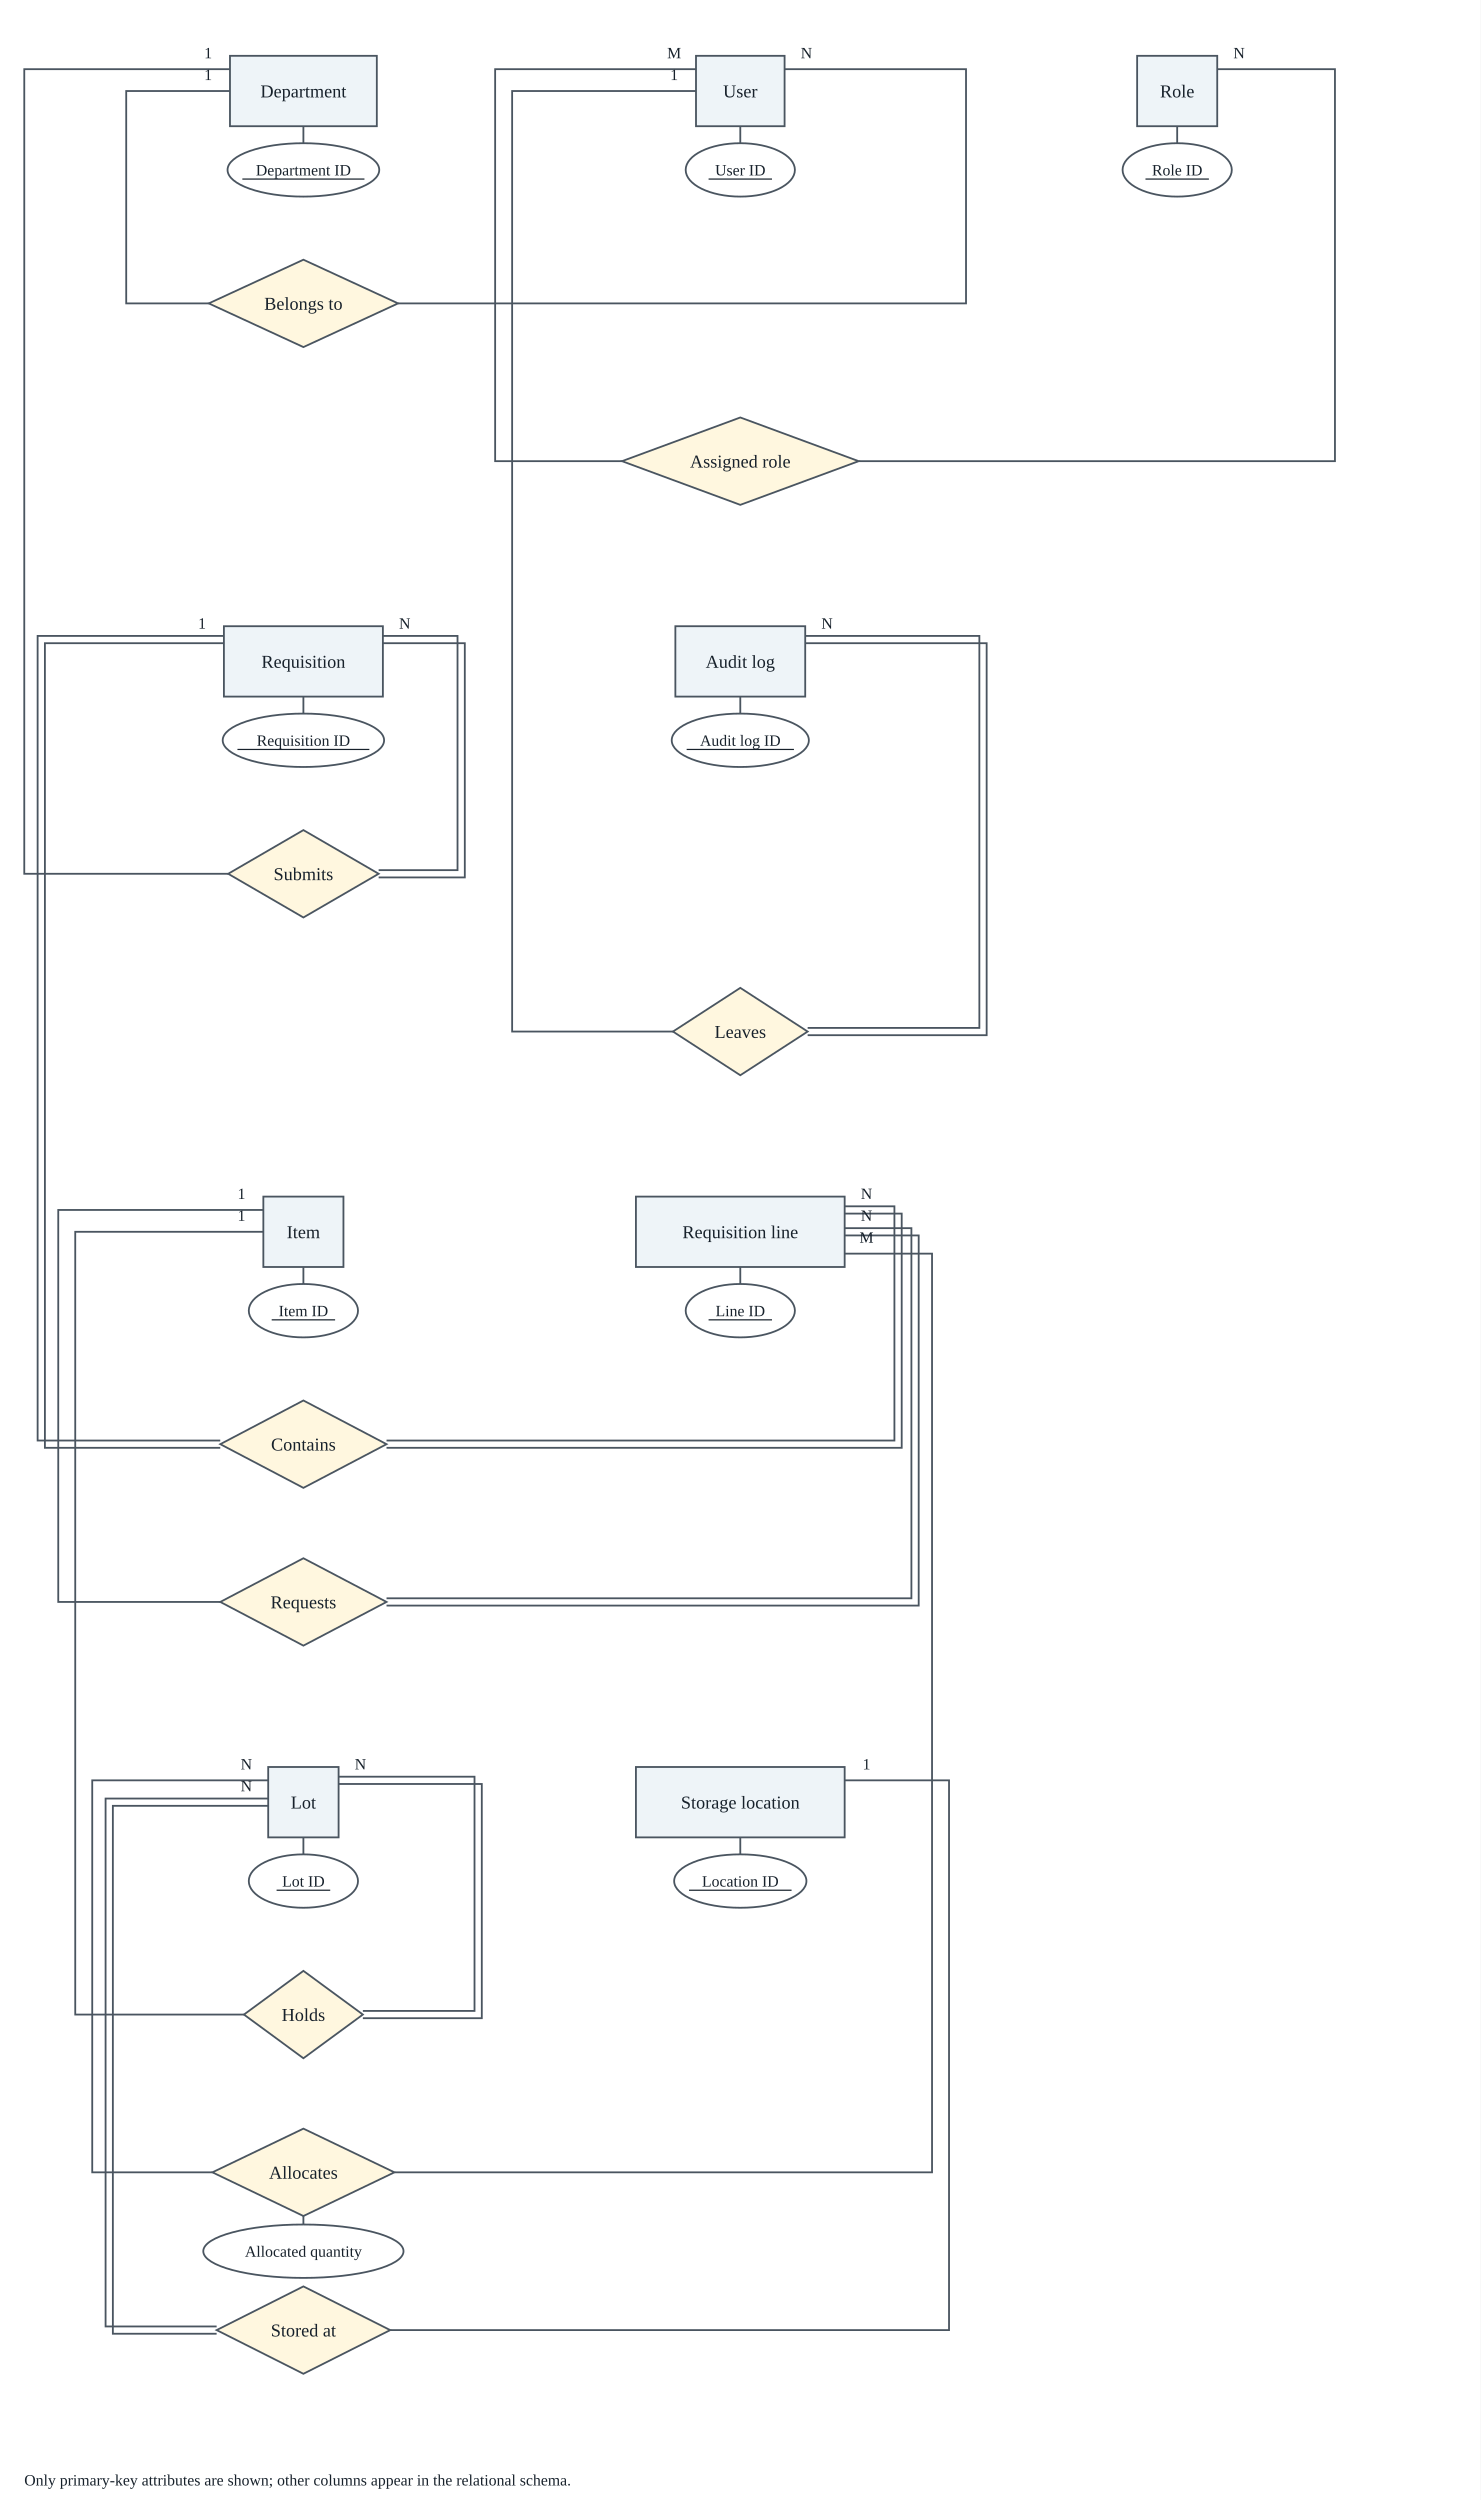
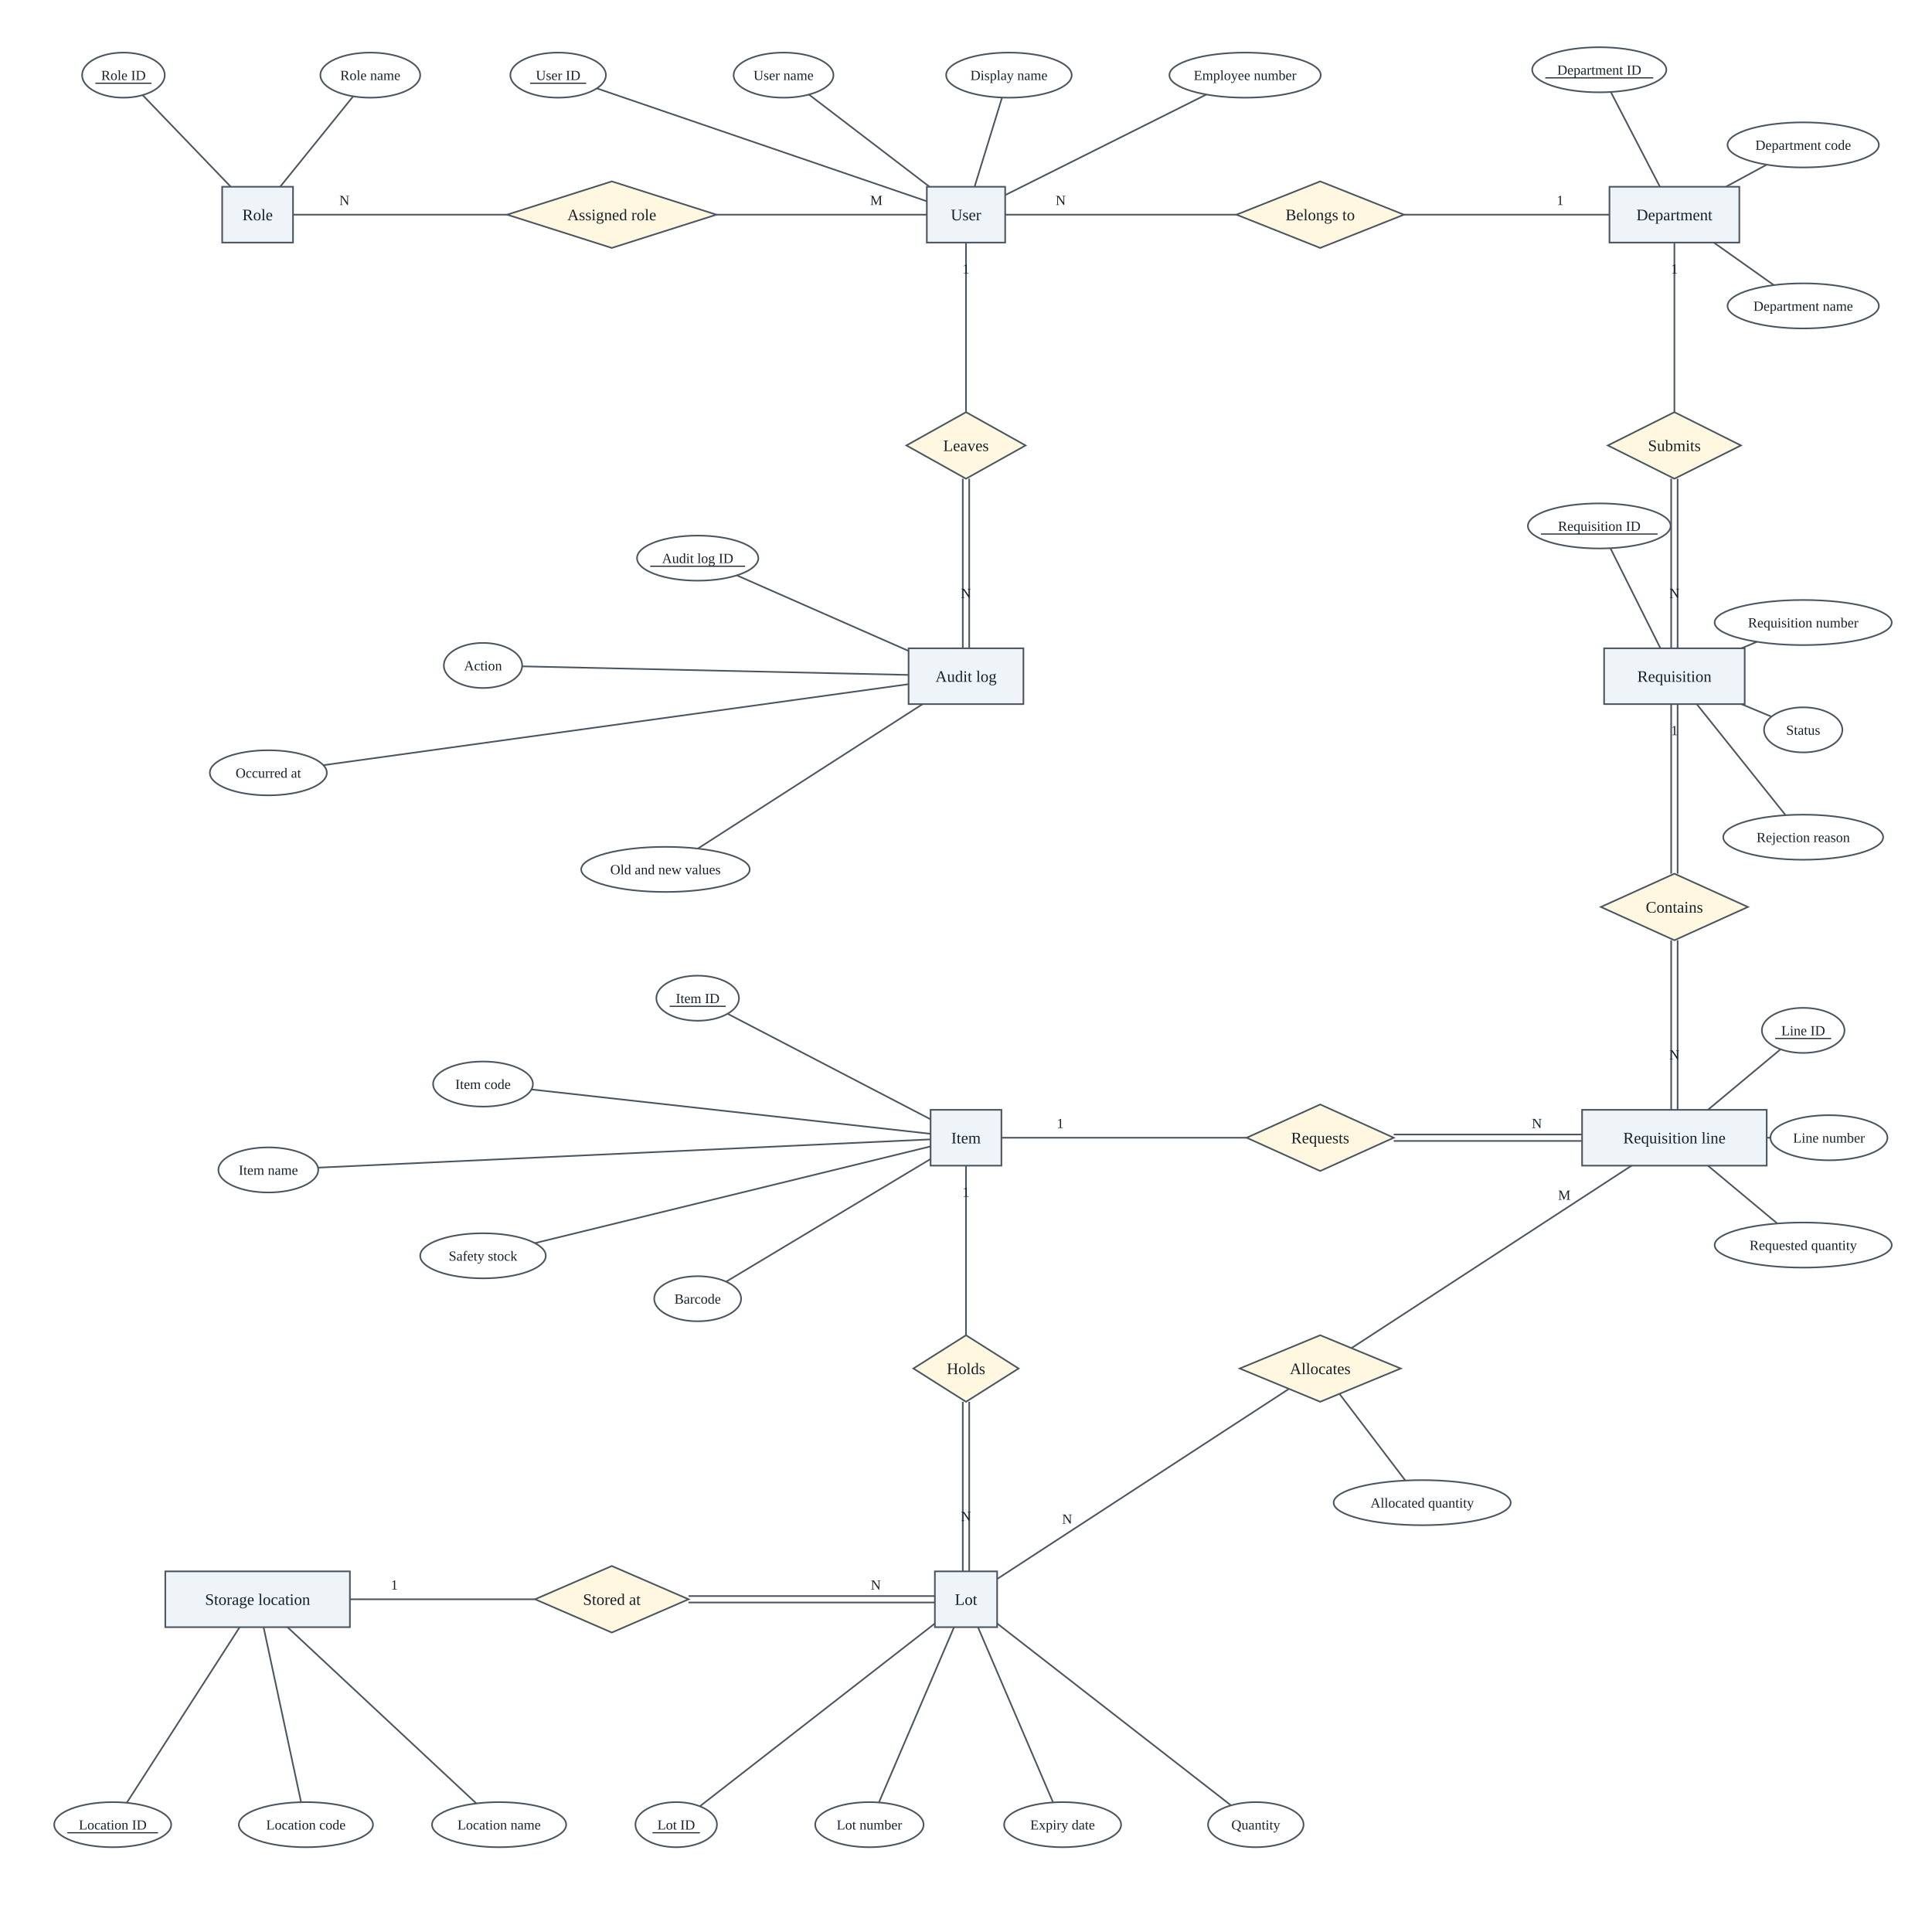
- <svg xmlns="http://www.w3.org/2000/svg" width="1220" height="2060" viewBox="0 0 1220 2060" role="img" aria-labelledby="title description">
-   <rect x="0" y="0" width="1220" height="2060" fill="#ffffff" />
-   <line data-attribute-line="entity:DEPARTMENT:attribute:DEPARTMENT:DEPARTMENT_ID" x1="250" y1="104" x2="250" y2="118" stroke="#4a5560" stroke-width="1.5" />
-   <line data-attribute-line="entity:REQUISITION:attribute:REQUISITION:REQUISITION_ID" x1="250" y1="574" x2="250" y2="588" stroke="#4a5560" stroke-width="1.5" />
-   <line data-attribute-line="entity:ITEM:attribute:ITEM:ITEM_ID" x1="250" y1="1044" x2="250" y2="1058" stroke="#4a5560" stroke-width="1.5" />
-   <line data-attribute-line="entity:REQUISITION_LINE:attribute:REQUISITION_LINE:REQUISITION_LINE_ID" x1="610" y1="1044" x2="610" y2="1058" stroke="#4a5560" stroke-width="1.5" />
-   <line data-attribute-line="entity:STOCK_LOT:attribute:STOCK_LOT:STOCK_LOT_ID" x1="250" y1="1514" x2="250" y2="1528" stroke="#4a5560" stroke-width="1.5" />
-   <line data-attribute-line="entity:STORAGE_LOCATION:attribute:STORAGE_LOCATION:LOCATION_ID" x1="610" y1="1514" x2="610" y2="1528" stroke="#4a5560" stroke-width="1.5" />
-   <line data-attribute-line="entity:USER:attribute:USER:USER_ID" x1="610" y1="104" x2="610" y2="118" stroke="#4a5560" stroke-width="1.5" />
-   <line data-attribute-line="entity:ROLE:attribute:ROLE:ROLE_ID" x1="970" y1="104" x2="970" y2="118" stroke="#4a5560" stroke-width="1.5" />
-   <line data-attribute-line="entity:AUDIT_LOG:attribute:AUDIT_LOG:AUDIT_LOG_ID" x1="610" y1="574" x2="610" y2="588" stroke="#4a5560" stroke-width="1.5" />
-   <line data-attribute-line="relationship:ALLOCATES:attribute:ALLOCATES:ALLOCATED_QUANTITY" x1="250" y1="1826" x2="250" y2="1833" stroke="#4a5560" stroke-width="1.5" />
-   <path data-connection="SUBMITS:DEPARTMENT" d="M 189.5 57 H 20 V 720 H 188" fill="none" stroke="#4a5560" stroke-width="1.5" />
-   <text x="171.5" y="48" text-anchor="middle" font-size="13" fill="#17212b">1</text>
-   <path data-connection="SUBMITS:REQUISITION" d="M 315.5 524 H 377 V 717 H 312" fill="none" stroke="#4a5560" stroke-width="1.5" />
-   <path data-connection="SUBMITS:REQUISITION" d="M 315.5 530 H 383 V 723 H 312" fill="none" stroke="#4a5560" stroke-width="1.5" />
-   <text x="333.5" y="518" text-anchor="middle" font-size="13" fill="#17212b">N</text>
-   <path data-connection="CONTAINS:REQUISITION" d="M 184.5 524 H 31 V 1187 H 181.5" fill="none" stroke="#4a5560" stroke-width="1.5" />
-   <path data-connection="CONTAINS:REQUISITION" d="M 184.5 530 H 37 V 1193 H 181.5" fill="none" stroke="#4a5560" stroke-width="1.5" />
-   <text x="166.5" y="518" text-anchor="middle" font-size="13" fill="#17212b">1</text>
-   <path data-connection="CONTAINS:REQUISITION_LINE" d="M 696 994 H 737 V 1187 H 318.5" fill="none" stroke="#4a5560" stroke-width="1.5" />
-   <path data-connection="CONTAINS:REQUISITION_LINE" d="M 696 1000 H 743 V 1193 H 318.5" fill="none" stroke="#4a5560" stroke-width="1.5" />
-   <text x="714" y="988" text-anchor="middle" font-size="13" fill="#17212b">N</text>
-   <path data-connection="REQUESTS:REQUISITION_LINE" d="M 696 1012 H 751 V 1317 H 318.5" fill="none" stroke="#4a5560" stroke-width="1.5" />
-   <path data-connection="REQUESTS:REQUISITION_LINE" d="M 696 1018 H 757 V 1323 H 318.5" fill="none" stroke="#4a5560" stroke-width="1.5" />
-   <text x="714" y="1006" text-anchor="middle" font-size="13" fill="#17212b">N</text>
-   <path data-connection="REQUESTS:ITEM" d="M 217 997 H 48 V 1320 H 181.5" fill="none" stroke="#4a5560" stroke-width="1.5" />
-   <text x="199" y="988" text-anchor="middle" font-size="13" fill="#17212b">1</text>
-   <path data-connection="HOLDS:ITEM" d="M 217 1015 H 62 V 1660 H 201" fill="none" stroke="#4a5560" stroke-width="1.5" />
-   <text x="199" y="1006" text-anchor="middle" font-size="13" fill="#17212b">1</text>
-   <path data-connection="HOLDS:STOCK_LOT" d="M 279 1464 H 391 V 1657 H 299" fill="none" stroke="#4a5560" stroke-width="1.5" />
-   <path data-connection="HOLDS:STOCK_LOT" d="M 279 1470 H 397 V 1663 H 299" fill="none" stroke="#4a5560" stroke-width="1.5" />
-   <text x="297" y="1458" text-anchor="middle" font-size="13" fill="#17212b">N</text>
-   <path data-connection="ALLOCATES:REQUISITION_LINE" d="M 696 1033 H 768 V 1790 H 325" fill="none" stroke="#4a5560" stroke-width="1.5" />
-   <text x="714" y="1024" text-anchor="middle" font-size="13" fill="#17212b">M</text>
-   <path data-connection="ALLOCATES:STOCK_LOT" d="M 221 1467 H 76 V 1790 H 175" fill="none" stroke="#4a5560" stroke-width="1.5" />
-   <text x="203" y="1458" text-anchor="middle" font-size="13" fill="#17212b">N</text>
-   <path data-connection="STORED_AT:STOCK_LOT" d="M 221 1482 H 87 V 1917 H 178.5" fill="none" stroke="#4a5560" stroke-width="1.5" />
-   <path data-connection="STORED_AT:STOCK_LOT" d="M 221 1488 H 93 V 1923 H 178.5" fill="none" stroke="#4a5560" stroke-width="1.5" />
-   <text x="203" y="1476" text-anchor="middle" font-size="13" fill="#17212b">N</text>
-   <path data-connection="STORED_AT:STORAGE_LOCATION" d="M 696 1467 H 782 V 1920 H 321.5" fill="none" stroke="#4a5560" stroke-width="1.5" />
-   <text x="714" y="1458" text-anchor="middle" font-size="13" fill="#17212b">1</text>
-   <path data-connection="BELONGS:DEPARTMENT" d="M 189.5 75 H 104 V 250 H 172" fill="none" stroke="#4a5560" stroke-width="1.5" />
-   <text x="171.5" y="66" text-anchor="middle" font-size="13" fill="#17212b">1</text>
-   <path data-connection="BELONGS:USER" d="M 646.5 57 H 796 V 250 H 328" fill="none" stroke="#4a5560" stroke-width="1.5" />
-   <text x="664.5" y="48" text-anchor="middle" font-size="13" fill="#17212b">N</text>
-   <path data-connection="ASSIGNS:USER" d="M 573.5 57 H 408 V 380 H 512.5" fill="none" stroke="#4a5560" stroke-width="1.5" />
-   <text x="555.5" y="48" text-anchor="middle" font-size="13" fill="#17212b">M</text>
-   <path data-connection="ASSIGNS:ROLE" d="M 1003 57 H 1100 V 380 H 707.5" fill="none" stroke="#4a5560" stroke-width="1.5" />
-   <text x="1021" y="48" text-anchor="middle" font-size="13" fill="#17212b">N</text>
-   <path data-connection="LEAVES:USER" d="M 573.5 75 H 422 V 850 H 554.5" fill="none" stroke="#4a5560" stroke-width="1.5" />
-   <text x="555.5" y="66" text-anchor="middle" font-size="13" fill="#17212b">1</text>
-   <path data-connection="LEAVES:AUDIT_LOG" d="M 663.5 524 H 807 V 847 H 665.5" fill="none" stroke="#4a5560" stroke-width="1.5" />
-   <path data-connection="LEAVES:AUDIT_LOG" d="M 663.5 530 H 813 V 853 H 665.5" fill="none" stroke="#4a5560" stroke-width="1.5" />
-   <text x="681.5" y="518" text-anchor="middle" font-size="13" fill="#17212b">N</text>
-   <rect data-element="entity:DEPARTMENT" x="189.5" y="46" width="121" height="58" fill="#eef4f8" stroke="#4a5560" stroke-width="1.5" />
-   <text x="250" y="80.25" text-anchor="middle" font-size="15" fill="#17212b">Department</text>
-   <ellipse data-element="attribute:DEPARTMENT:DEPARTMENT_ID" cx="250" cy="140" rx="62.5" ry="22" fill="#ffffff" stroke="#4a5560" stroke-width="1.5" />
-   <text x="250" y="144.55" text-anchor="middle" font-size="13" fill="#17212b">Department ID</text>
-   <line data-primary-key="attribute:DEPARTMENT:DEPARTMENT_ID" x1="199.69" y1="147.55" x2="300.31" y2="147.55" stroke="#17212b" stroke-width="1" />
-   <rect data-element="entity:REQUISITION" x="184.5" y="516" width="131" height="58" fill="#eef4f8" stroke="#4a5560" stroke-width="1.5" />
-   <text x="250" y="550.25" text-anchor="middle" font-size="15" fill="#17212b">Requisition</text>
-   <ellipse data-element="attribute:REQUISITION:REQUISITION_ID" cx="250" cy="610" rx="66.5" ry="22" fill="#ffffff" stroke="#4a5560" stroke-width="1.5" />
-   <text x="250" y="614.55" text-anchor="middle" font-size="13" fill="#17212b">Requisition ID</text>
-   <line data-primary-key="attribute:REQUISITION:REQUISITION_ID" x1="195.66" y1="617.55" x2="304.34" y2="617.55" stroke="#17212b" stroke-width="1" />
-   <rect data-element="entity:ITEM" x="217" y="986" width="66" height="58" fill="#eef4f8" stroke="#4a5560" stroke-width="1.5" />
-   <text x="250" y="1020.25" text-anchor="middle" font-size="15" fill="#17212b">Item</text>
-   <ellipse data-element="attribute:ITEM:ITEM_ID" cx="250" cy="1080" rx="45" ry="22" fill="#ffffff" stroke="#4a5560" stroke-width="1.5" />
-   <text x="250" y="1084.55" text-anchor="middle" font-size="13" fill="#17212b">Item ID</text>
-   <line data-primary-key="attribute:ITEM:ITEM_ID" x1="223.87" y1="1087.55" x2="276.13" y2="1087.55" stroke="#17212b" stroke-width="1" />
-   <rect data-element="entity:REQUISITION_LINE" x="524" y="986" width="172" height="58" fill="#eef4f8" stroke="#4a5560" stroke-width="1.5" />
-   <text x="610" y="1020.25" text-anchor="middle" font-size="15" fill="#17212b">Requisition line</text>
-   <ellipse data-element="attribute:REQUISITION_LINE:REQUISITION_LINE_ID" cx="610" cy="1080" rx="45" ry="22" fill="#ffffff" stroke="#4a5560" stroke-width="1.5" />
-   <text x="610" y="1084.55" text-anchor="middle" font-size="13" fill="#17212b">Line ID</text>
-   <line data-primary-key="attribute:REQUISITION_LINE:REQUISITION_LINE_ID" x1="583.87" y1="1087.55" x2="636.13" y2="1087.55" stroke="#17212b" stroke-width="1" />
-   <rect data-element="entity:STOCK_LOT" x="221" y="1456" width="58" height="58" fill="#eef4f8" stroke="#4a5560" stroke-width="1.5" />
-   <text x="250" y="1490.25" text-anchor="middle" font-size="15" fill="#17212b">Lot</text>
-   <ellipse data-element="attribute:STOCK_LOT:STOCK_LOT_ID" cx="250" cy="1550" rx="45" ry="22" fill="#ffffff" stroke="#4a5560" stroke-width="1.5" />
-   <text x="250" y="1554.55" text-anchor="middle" font-size="13" fill="#17212b">Lot ID</text>
-   <line data-primary-key="attribute:STOCK_LOT:STOCK_LOT_ID" x1="227.9" y1="1557.55" x2="272.1" y2="1557.55" stroke="#17212b" stroke-width="1" />
-   <rect data-element="entity:STORAGE_LOCATION" x="524" y="1456" width="172" height="58" fill="#eef4f8" stroke="#4a5560" stroke-width="1.5" />
-   <text x="610" y="1490.25" text-anchor="middle" font-size="15" fill="#17212b">Storage location</text>
-   <ellipse data-element="attribute:STORAGE_LOCATION:LOCATION_ID" cx="610" cy="1550" rx="54.5" ry="22" fill="#ffffff" stroke="#4a5560" stroke-width="1.5" />
-   <text x="610" y="1554.55" text-anchor="middle" font-size="13" fill="#17212b">Location ID</text>
-   <line data-primary-key="attribute:STORAGE_LOCATION:LOCATION_ID" x1="567.75" y1="1557.55" x2="652.25" y2="1557.55" stroke="#17212b" stroke-width="1" />
-   <rect data-element="entity:USER" x="573.5" y="46" width="73" height="58" fill="#eef4f8" stroke="#4a5560" stroke-width="1.5" />
-   <text x="610" y="80.25" text-anchor="middle" font-size="15" fill="#17212b">User</text>
-   <ellipse data-element="attribute:USER:USER_ID" cx="610" cy="140" rx="45" ry="22" fill="#ffffff" stroke="#4a5560" stroke-width="1.5" />
-   <text x="610" y="144.55" text-anchor="middle" font-size="13" fill="#17212b">User ID</text>
-   <line data-primary-key="attribute:USER:USER_ID" x1="583.87" y1="147.55" x2="636.13" y2="147.55" stroke="#17212b" stroke-width="1" />
-   <rect data-element="entity:ROLE" x="937" y="46" width="66" height="58" fill="#eef4f8" stroke="#4a5560" stroke-width="1.5" />
-   <text x="970" y="80.25" text-anchor="middle" font-size="15" fill="#17212b">Role</text>
-   <ellipse data-element="attribute:ROLE:ROLE_ID" cx="970" cy="140" rx="45" ry="22" fill="#ffffff" stroke="#4a5560" stroke-width="1.5" />
-   <text x="970" y="144.55" text-anchor="middle" font-size="13" fill="#17212b">Role ID</text>
-   <line data-primary-key="attribute:ROLE:ROLE_ID" x1="943.87" y1="147.55" x2="996.13" y2="147.55" stroke="#17212b" stroke-width="1" />
-   <rect data-element="entity:AUDIT_LOG" x="556.5" y="516" width="107" height="58" fill="#eef4f8" stroke="#4a5560" stroke-width="1.5" />
-   <text x="610" y="550.25" text-anchor="middle" font-size="15" fill="#17212b">Audit log</text>
-   <ellipse data-element="attribute:AUDIT_LOG:AUDIT_LOG_ID" cx="610" cy="610" rx="56.5" ry="22" fill="#ffffff" stroke="#4a5560" stroke-width="1.5" />
-   <text x="610" y="614.55" text-anchor="middle" font-size="13" fill="#17212b">Audit log ID</text>
-   <line data-primary-key="attribute:AUDIT_LOG:AUDIT_LOG_ID" x1="565.8" y1="617.55" x2="654.2" y2="617.55" stroke="#17212b" stroke-width="1" />
-   <polygon data-element="relationship:BELONGS" points="250,214 328,250 250,286 172,250" fill="#fff7df" stroke="#4a5560" stroke-width="1.5" />
-   <text x="250" y="255.25" text-anchor="middle" font-size="15" fill="#17212b">Belongs to</text>
-   <polygon data-element="relationship:ASSIGNS" points="610,344 707.5,380 610,416 512.5,380" fill="#fff7df" stroke="#4a5560" stroke-width="1.5" />
-   <text x="610" y="385.25" text-anchor="middle" font-size="15" fill="#17212b">Assigned role</text>
-   <polygon data-element="relationship:SUBMITS" points="250,684 312,720 250,756 188,720" fill="#fff7df" stroke="#4a5560" stroke-width="1.5" />
-   <text x="250" y="725.25" text-anchor="middle" font-size="15" fill="#17212b">Submits</text>
-   <polygon data-element="relationship:LEAVES" points="610,814 665.5,850 610,886 554.5,850" fill="#fff7df" stroke="#4a5560" stroke-width="1.5" />
-   <text x="610" y="855.25" text-anchor="middle" font-size="15" fill="#17212b">Leaves</text>
-   <polygon data-element="relationship:CONTAINS" points="250,1154 318.5,1190 250,1226 181.5,1190" fill="#fff7df" stroke="#4a5560" stroke-width="1.5" />
-   <text x="250" y="1195.25" text-anchor="middle" font-size="15" fill="#17212b">Contains</text>
-   <polygon data-element="relationship:REQUESTS" points="250,1284 318.5,1320 250,1356 181.5,1320" fill="#fff7df" stroke="#4a5560" stroke-width="1.5" />
-   <text x="250" y="1325.25" text-anchor="middle" font-size="15" fill="#17212b">Requests</text>
-   <polygon data-element="relationship:HOLDS" points="250,1624 299,1660 250,1696 201,1660" fill="#fff7df" stroke="#4a5560" stroke-width="1.5" />
-   <text x="250" y="1665.25" text-anchor="middle" font-size="15" fill="#17212b">Holds</text>
-   <polygon data-element="relationship:ALLOCATES" points="250,1754 325,1790 250,1826 175,1790" fill="#fff7df" stroke="#4a5560" stroke-width="1.5" />
-   <text x="250" y="1795.25" text-anchor="middle" font-size="15" fill="#17212b">Allocates</text>
-   <ellipse data-element="attribute:ALLOCATES:ALLOCATED_QUANTITY" cx="250" cy="1855" rx="82.5" ry="22" fill="#ffffff" stroke="#4a5560" stroke-width="1.5" />
-   <text x="250" y="1859.55" text-anchor="middle" font-size="13" fill="#17212b">Allocated quantity</text>
-   <polygon data-element="relationship:STORED_AT" points="250,1884 321.5,1920 250,1956 178.5,1920" fill="#fff7df" stroke="#4a5560" stroke-width="1.5" />
-   <text x="250" y="1925.25" text-anchor="middle" font-size="15" fill="#17212b">Stored at</text>
-   <text x="20" y="2048" font-size="13" fill="#17212b">Only primary-key attributes are shown; other columns appear in the relational schema.</text>
+ <svg xmlns="http://www.w3.org/2000/svg" width="1800" height="1800" viewBox="0 0 1800 1800" role="img" aria-labelledby="title description">
+   <rect x="0" y="0" width="1800" height="1800" fill="#ffffff" />
+   <line data-attribute-line="entity:DEPARTMENT:attribute:DEPARTMENT:DEPARTMENT_ID" x1="1546.519" y1="174" x2="1500.727" y2="85.688" stroke="#4a5560" stroke-width="1.5" />
+   <line data-attribute-line="entity:DEPARTMENT:attribute:DEPARTMENT:DEPARTMENT_CODE" x1="1608" y1="174" x2="1646.029" y2="153.401" stroke="#4a5560" stroke-width="1.5" />
+   <line data-attribute-line="entity:DEPARTMENT:attribute:DEPARTMENT:DEPARTMENT_NAME" x1="1596.706" y1="226" x2="1652.671" y2="265.642" stroke="#4a5560" stroke-width="1.5" />
+   <line data-attribute-line="entity:REQUISITION:attribute:REQUISITION:REQUISITION_ID" x1="1547" y1="604" x2="1500.372" y2="510.743" stroke="#4a5560" stroke-width="1.5" />
+   <line data-attribute-line="entity:REQUISITION:attribute:REQUISITION:REQUISITION_NO" x1="1622.4" y1="604" x2="1636.991" y2="597.921" stroke="#4a5560" stroke-width="1.5" />
+   <line data-attribute-line="entity:REQUISITION:attribute:REQUISITION:STATUS" x1="1622.4" y1="656" x2="1650.438" y2="667.683" stroke="#4a5560" stroke-width="1.5" />
+   <line data-attribute-line="entity:REQUISITION:attribute:REQUISITION:REJECTION_REASON" x1="1580.8" y1="656" x2="1663.612" y2="759.514" stroke="#4a5560" stroke-width="1.5" />
+   <line data-attribute-line="entity:ITEM:attribute:ITEM:ITEM_ID" x1="867" y1="1042.84" x2="677.866" y2="944.49" stroke="#4a5560" stroke-width="1.5" />
+   <line data-attribute-line="entity:ITEM:attribute:ITEM:ITEM_CODE" x1="867" y1="1056.333" x2="495.153" y2="1015.017" stroke="#4a5560" stroke-width="1.5" />
+   <line data-attribute-line="entity:ITEM:attribute:ITEM:ITEM_NAME" x1="867" y1="1061.523" x2="296.259" y2="1087.865" stroke="#4a5560" stroke-width="1.5" />
+   <line data-attribute-line="entity:ITEM:attribute:ITEM:SAFETY_STOCK" x1="867" y1="1068.067" x2="498.354" y2="1158.18" stroke="#4a5560" stroke-width="1.5" />
+   <line data-attribute-line="entity:ITEM:attribute:ITEM:BARCODE" x1="867" y1="1079.8" x2="676.481" y2="1194.111" stroke="#4a5560" stroke-width="1.5" />
+   <line data-attribute-line="entity:REQUISITION_LINE:attribute:REQUISITION_LINE:REQUISITION_LINE_ID" x1="1591.2" y1="1034" x2="1658.915" y2="977.571" stroke="#4a5560" stroke-width="1.5" />
+   <line data-attribute-line="entity:REQUISITION_LINE:attribute:REQUISITION_LINE:LINE_NO" x1="1646" y1="1060" x2="1649.5" y2="1060" stroke="#4a5560" stroke-width="1.5" />
+   <line data-attribute-line="entity:REQUISITION_LINE:attribute:REQUISITION_LINE:REQUESTED_QUANTITY" x1="1591.2" y1="1086" x2="1655.899" y2="1139.916" stroke="#4a5560" stroke-width="1.5" />
+   <line data-attribute-line="entity:STOCK_LOT:attribute:STOCK_LOT:STOCK_LOT_ID" x1="871" y1="1512.556" x2="652.01" y2="1682.881" stroke="#4a5560" stroke-width="1.5" />
+   <line data-attribute-line="entity:STOCK_LOT:attribute:STOCK_LOT:LOT_NUMBER" x1="888.857" y1="1516" x2="818.86" y2="1679.326" stroke="#4a5560" stroke-width="1.5" />
+   <line data-attribute-line="entity:STOCK_LOT:attribute:STOCK_LOT:EXPIRY_DATE" x1="911.143" y1="1516" x2="981.12" y2="1679.281" stroke="#4a5560" stroke-width="1.5" />
+   <line data-attribute-line="entity:STOCK_LOT:attribute:STOCK_LOT:LOT_QUANTITY" x1="929" y1="1512.556" x2="1146.917" y2="1682.046" stroke="#4a5560" stroke-width="1.5" />
+   <line data-attribute-line="entity:STORAGE_LOCATION:attribute:STORAGE_LOCATION:LOCATION_ID" x1="223.286" y1="1516" x2="118.104" y2="1679.616" stroke="#4a5560" stroke-width="1.5" />
+   <line data-attribute-line="entity:STORAGE_LOCATION:attribute:STORAGE_LOCATION:LOCATION_CODE" x1="245.571" y1="1516" x2="280.512" y2="1679.054" stroke="#4a5560" stroke-width="1.5" />
+   <line data-attribute-line="entity:STORAGE_LOCATION:attribute:STORAGE_LOCATION:LOCATION_NAME" x1="267.857" y1="1516" x2="443.83" y2="1680.241" stroke="#4a5560" stroke-width="1.5" />
+   <line data-attribute-line="entity:USER:attribute:USER:USER_ID" x1="863.5" y1="187.513" x2="556.029" y2="82.326" stroke="#4a5560" stroke-width="1.5" />
+   <line data-attribute-line="entity:USER:attribute:USER:USER_NAME" x1="866" y1="174" x2="753.646" y2="88.082" stroke="#4a5560" stroke-width="1.5" />
+   <line data-attribute-line="entity:USER:attribute:USER:DISPLAY_NAME" x1="908" y1="174" x2="933.578" y2="90.873" stroke="#4a5560" stroke-width="1.5" />
+   <line data-attribute-line="entity:USER:attribute:USER:EMPLOYEE_NO" x1="936.5" y1="181.75" x2="1123.918" y2="88.041" stroke="#4a5560" stroke-width="1.5" />
+   <line data-attribute-line="entity:ROLE:attribute:ROLE:ROLE_ID" x1="215" y1="174" x2="132.882" y2="88.597" stroke="#4a5560" stroke-width="1.5" />
+   <line data-attribute-line="entity:ROLE:attribute:ROLE:ROLE_NAME" x1="261" y1="174" x2="329.065" y2="89.729" stroke="#4a5560" stroke-width="1.5" />
+   <line data-attribute-line="entity:AUDIT_LOG:attribute:AUDIT_LOG:AUDIT_LOG_ID" x1="846.5" y1="606.46" x2="686.46" y2="536.042" stroke="#4a5560" stroke-width="1.5" />
+   <line data-attribute-line="entity:AUDIT_LOG:attribute:AUDIT_LOG:ACTION" x1="846.5" y1="628.811" x2="486.473" y2="620.811" stroke="#4a5560" stroke-width="1.5" />
+   <line data-attribute-line="entity:AUDIT_LOG:attribute:AUDIT_LOG:OCCURRED_AT" x1="846.5" y1="637.408" x2="301.289" y2="712.898" stroke="#4a5560" stroke-width="1.5" />
+   <line data-attribute-line="entity:AUDIT_LOG:attribute:AUDIT_LOG:VALUES" x1="859.556" y1="656" x2="650.16" y2="790.612" stroke="#4a5560" stroke-width="1.5" />
+   <line data-attribute-line="relationship:ALLOCATES:attribute:ALLOCATES:ALLOCATED_QUANTITY" x1="1247.928" y1="1298.59" x2="1309.331" y2="1379.382" stroke="#4a5560" stroke-width="1.5" />
+   <line data-connection="SUBMITS:DEPARTMENT" x1="1560" y1="226" x2="1560" y2="384" stroke="#4a5560" stroke-width="1.5" />
+   <text x="1560" y="254.92" text-anchor="middle" font-size="13" fill="#17212b">1</text>
+   <line data-connection="SUBMITS:REQUISITION" x1="1557" y1="604" x2="1557" y2="446" stroke="#4a5560" stroke-width="1.5" />
+   <line data-connection="SUBMITS:REQUISITION" x1="1563" y1="604" x2="1563" y2="446" stroke="#4a5560" stroke-width="1.5" />
+   <text x="1560" y="557.08" text-anchor="middle" font-size="13" fill="#17212b">N</text>
+   <line data-connection="CONTAINS:REQUISITION" x1="1563" y1="656" x2="1563" y2="814" stroke="#4a5560" stroke-width="1.5" />
+   <line data-connection="CONTAINS:REQUISITION" x1="1557" y1="656" x2="1557" y2="814" stroke="#4a5560" stroke-width="1.5" />
+   <text x="1560" y="684.92" text-anchor="middle" font-size="13" fill="#17212b">1</text>
+   <line data-connection="CONTAINS:REQUISITION_LINE" x1="1557" y1="1034" x2="1557" y2="876" stroke="#4a5560" stroke-width="1.5" />
+   <line data-connection="CONTAINS:REQUISITION_LINE" x1="1563" y1="1034" x2="1563" y2="876" stroke="#4a5560" stroke-width="1.5" />
+   <text x="1560" y="987.08" text-anchor="middle" font-size="13" fill="#17212b">N</text>
+   <line data-connection="REQUESTS:REQUISITION_LINE" x1="1474" y1="1063" x2="1298.5" y2="1063" stroke="#4a5560" stroke-width="1.5" />
+   <line data-connection="REQUESTS:REQUISITION_LINE" x1="1474" y1="1057" x2="1298.5" y2="1057" stroke="#4a5560" stroke-width="1.5" />
+   <text x="1431.88" y="1051" text-anchor="middle" font-size="13" fill="#17212b">N</text>
+   <line data-connection="REQUESTS:ITEM" x1="933" y1="1060" x2="1161.5" y2="1060" stroke="#4a5560" stroke-width="1.5" />
+   <text x="987.84" y="1051" text-anchor="middle" font-size="13" fill="#17212b">1</text>
+   <line data-connection="HOLDS:ITEM" x1="900" y1="1086" x2="900" y2="1244" stroke="#4a5560" stroke-width="1.5" />
+   <text x="900" y="1114.92" text-anchor="middle" font-size="13" fill="#17212b">1</text>
+   <line data-connection="HOLDS:STOCK_LOT" x1="897" y1="1464" x2="897" y2="1306" stroke="#4a5560" stroke-width="1.5" />
+   <line data-connection="HOLDS:STOCK_LOT" x1="903" y1="1464" x2="903" y2="1306" stroke="#4a5560" stroke-width="1.5" />
+   <text x="900" y="1417.08" text-anchor="middle" font-size="13" fill="#17212b">N</text>
+   <line data-connection="ALLOCATES:REQUISITION_LINE" x1="1520.09" y1="1086" x2="1259.11" y2="1256.03" stroke="#4a5560" stroke-width="1.5" />
+   <text x="1457.46" y="1117.81" text-anchor="middle" font-size="13" fill="#17212b">M</text>
+   <line data-connection="ALLOCATES:STOCK_LOT" x1="929" y1="1471.11" x2="1200.89" y2="1293.97" stroke="#4a5560" stroke-width="1.5" />
+   <text x="994.25" y="1419.59" text-anchor="middle" font-size="13" fill="#17212b">N</text>
+   <line data-connection="STORED_AT:STOCK_LOT" x1="871" y1="1493" x2="641.5" y2="1493" stroke="#4a5560" stroke-width="1.5" />
+   <line data-connection="STORED_AT:STOCK_LOT" x1="871" y1="1487" x2="641.5" y2="1487" stroke="#4a5560" stroke-width="1.5" />
+   <text x="815.92" y="1481" text-anchor="middle" font-size="13" fill="#17212b">N</text>
+   <line data-connection="STORED_AT:STORAGE_LOCATION" x1="326" y1="1490" x2="498.5" y2="1490" stroke="#4a5560" stroke-width="1.5" />
+   <text x="367.4" y="1481" text-anchor="middle" font-size="13" fill="#17212b">1</text>
+   <line data-connection="BELONGS:DEPARTMENT" x1="1499.5" y1="200" x2="1308" y2="200" stroke="#4a5560" stroke-width="1.5" />
+   <text x="1453.54" y="191" text-anchor="middle" font-size="13" fill="#17212b">1</text>
+   <line data-connection="BELONGS:USER" x1="936.5" y1="200" x2="1152" y2="200" stroke="#4a5560" stroke-width="1.5" />
+   <text x="988.22" y="191" text-anchor="middle" font-size="13" fill="#17212b">N</text>
+   <line data-connection="ASSIGNS:USER" x1="863.5" y1="200" x2="667.5" y2="200" stroke="#4a5560" stroke-width="1.5" />
+   <text x="816.46" y="191" text-anchor="middle" font-size="13" fill="#17212b">M</text>
+   <line data-connection="ASSIGNS:ROLE" x1="273" y1="200" x2="472.5" y2="200" stroke="#4a5560" stroke-width="1.5" />
+   <text x="320.88" y="191" text-anchor="middle" font-size="13" fill="#17212b">N</text>
+   <line data-connection="LEAVES:USER" x1="900" y1="226" x2="900" y2="384" stroke="#4a5560" stroke-width="1.5" />
+   <text x="900" y="254.92" text-anchor="middle" font-size="13" fill="#17212b">1</text>
+   <line data-connection="LEAVES:AUDIT_LOG" x1="897" y1="604" x2="897" y2="446" stroke="#4a5560" stroke-width="1.5" />
+   <line data-connection="LEAVES:AUDIT_LOG" x1="903" y1="604" x2="903" y2="446" stroke="#4a5560" stroke-width="1.5" />
+   <text x="900" y="557.08" text-anchor="middle" font-size="13" fill="#17212b">N</text>
+   <rect data-element="entity:DEPARTMENT" x="1499.5" y="174" width="121" height="52" fill="#eef4f8" stroke="#4a5560" stroke-width="1.5" />
+   <text x="1560" y="205.25" text-anchor="middle" font-size="15" fill="#17212b">Department</text>
+   <ellipse data-element="attribute:DEPARTMENT:DEPARTMENT_ID" cx="1490" cy="65" rx="62.5" ry="21" fill="#ffffff" stroke="#4a5560" stroke-width="1.5" />
+   <text x="1490" y="69.55" text-anchor="middle" font-size="13" fill="#17212b">Department ID</text>
+   <line data-primary-key="attribute:DEPARTMENT:DEPARTMENT_ID" x1="1439.69" y1="72.55" x2="1540.31" y2="72.55" stroke="#17212b" stroke-width="1" />
+   <ellipse data-element="attribute:DEPARTMENT:DEPARTMENT_CODE" cx="1680" cy="135" rx="70.5" ry="21" fill="#ffffff" stroke="#4a5560" stroke-width="1.5" />
+   <text x="1680" y="139.55" text-anchor="middle" font-size="13" fill="#17212b">Department code</text>
+   <ellipse data-element="attribute:DEPARTMENT:DEPARTMENT_NAME" cx="1680" cy="285" rx="70.5" ry="21" fill="#ffffff" stroke="#4a5560" stroke-width="1.5" />
+   <text x="1680" y="289.55" text-anchor="middle" font-size="13" fill="#17212b">Department name</text>
+   <rect data-element="entity:REQUISITION" x="1494.5" y="604" width="131" height="52" fill="#eef4f8" stroke="#4a5560" stroke-width="1.5" />
+   <text x="1560" y="635.25" text-anchor="middle" font-size="15" fill="#17212b">Requisition</text>
+   <ellipse data-element="attribute:REQUISITION:REQUISITION_ID" cx="1490" cy="490" rx="66.5" ry="21" fill="#ffffff" stroke="#4a5560" stroke-width="1.5" />
+   <text x="1490" y="494.55" text-anchor="middle" font-size="13" fill="#17212b">Requisition ID</text>
+   <line data-primary-key="attribute:REQUISITION:REQUISITION_ID" x1="1435.66" y1="497.55" x2="1544.34" y2="497.55" stroke="#17212b" stroke-width="1" />
+   <ellipse data-element="attribute:REQUISITION:REQUISITION_NO" cx="1680" cy="580" rx="82.5" ry="21" fill="#ffffff" stroke="#4a5560" stroke-width="1.5" />
+   <text x="1680" y="584.55" text-anchor="middle" font-size="13" fill="#17212b">Requisition number</text>
+   <ellipse data-element="attribute:REQUISITION:STATUS" cx="1680" cy="680" rx="36.5" ry="21" fill="#ffffff" stroke="#4a5560" stroke-width="1.5" />
+   <text x="1680" y="684.55" text-anchor="middle" font-size="13" fill="#17212b">Status</text>
+   <ellipse data-element="attribute:REQUISITION:REJECTION_REASON" cx="1680" cy="780" rx="74.5" ry="21" fill="#ffffff" stroke="#4a5560" stroke-width="1.5" />
+   <text x="1680" y="784.55" text-anchor="middle" font-size="13" fill="#17212b">Rejection reason</text>
+   <rect data-element="entity:ITEM" x="867" y="1034" width="66" height="52" fill="#eef4f8" stroke="#4a5560" stroke-width="1.5" />
+   <text x="900" y="1065.25" text-anchor="middle" font-size="15" fill="#17212b">Item</text>
+   <ellipse data-element="attribute:ITEM:ITEM_ID" cx="650" cy="930" rx="38.5" ry="21" fill="#ffffff" stroke="#4a5560" stroke-width="1.5" />
+   <text x="650" y="934.55" text-anchor="middle" font-size="13" fill="#17212b">Item ID</text>
+   <line data-primary-key="attribute:ITEM:ITEM_ID" x1="623.87" y1="937.55" x2="676.13" y2="937.55" stroke="#17212b" stroke-width="1" />
+   <ellipse data-element="attribute:ITEM:ITEM_CODE" cx="450" cy="1010" rx="46.5" ry="21" fill="#ffffff" stroke="#4a5560" stroke-width="1.5" />
+   <text x="450" y="1014.55" text-anchor="middle" font-size="13" fill="#17212b">Item code</text>
+   <ellipse data-element="attribute:ITEM:ITEM_NAME" cx="250" cy="1090" rx="46.5" ry="21" fill="#ffffff" stroke="#4a5560" stroke-width="1.5" />
+   <text x="250" y="1094.55" text-anchor="middle" font-size="13" fill="#17212b">Item name</text>
+   <ellipse data-element="attribute:ITEM:SAFETY_STOCK" cx="450" cy="1170" rx="58.5" ry="21" fill="#ffffff" stroke="#4a5560" stroke-width="1.5" />
+   <text x="450" y="1174.55" text-anchor="middle" font-size="13" fill="#17212b">Safety stock</text>
+   <ellipse data-element="attribute:ITEM:BARCODE" cx="650" cy="1210" rx="40.5" ry="21" fill="#ffffff" stroke="#4a5560" stroke-width="1.5" />
+   <text x="650" y="1214.55" text-anchor="middle" font-size="13" fill="#17212b">Barcode</text>
+   <rect data-element="entity:REQUISITION_LINE" x="1474" y="1034" width="172" height="52" fill="#eef4f8" stroke="#4a5560" stroke-width="1.5" />
+   <text x="1560" y="1065.25" text-anchor="middle" font-size="15" fill="#17212b">Requisition line</text>
+   <ellipse data-element="attribute:REQUISITION_LINE:REQUISITION_LINE_ID" cx="1680" cy="960" rx="38.5" ry="21" fill="#ffffff" stroke="#4a5560" stroke-width="1.5" />
+   <text x="1680" y="964.55" text-anchor="middle" font-size="13" fill="#17212b">Line ID</text>
+   <line data-primary-key="attribute:REQUISITION_LINE:REQUISITION_LINE_ID" x1="1653.87" y1="967.55" x2="1706.13" y2="967.55" stroke="#17212b" stroke-width="1" />
+   <ellipse data-element="attribute:REQUISITION_LINE:LINE_NO" cx="1704" cy="1060" rx="54.5" ry="21" fill="#ffffff" stroke="#4a5560" stroke-width="1.5" />
+   <text x="1704" y="1064.55" text-anchor="middle" font-size="13" fill="#17212b">Line number</text>
+   <ellipse data-element="attribute:REQUISITION_LINE:REQUESTED_QUANTITY" cx="1680" cy="1160" rx="82.5" ry="21" fill="#ffffff" stroke="#4a5560" stroke-width="1.5" />
+   <text x="1680" y="1164.55" text-anchor="middle" font-size="13" fill="#17212b">Requested quantity</text>
+   <rect data-element="entity:STOCK_LOT" x="871" y="1464" width="58" height="52" fill="#eef4f8" stroke="#4a5560" stroke-width="1.5" />
+   <text x="900" y="1495.25" text-anchor="middle" font-size="15" fill="#17212b">Lot</text>
+   <ellipse data-element="attribute:STOCK_LOT:STOCK_LOT_ID" cx="630" cy="1700" rx="38" ry="21" fill="#ffffff" stroke="#4a5560" stroke-width="1.5" />
+   <text x="630" y="1704.55" text-anchor="middle" font-size="13" fill="#17212b">Lot ID</text>
+   <line data-primary-key="attribute:STOCK_LOT:STOCK_LOT_ID" x1="607.9" y1="1707.55" x2="652.1" y2="1707.55" stroke="#17212b" stroke-width="1" />
+   <ellipse data-element="attribute:STOCK_LOT:LOT_NUMBER" cx="810" cy="1700" rx="50.5" ry="21" fill="#ffffff" stroke="#4a5560" stroke-width="1.5" />
+   <text x="810" y="1704.55" text-anchor="middle" font-size="13" fill="#17212b">Lot number</text>
+   <ellipse data-element="attribute:STOCK_LOT:EXPIRY_DATE" cx="990" cy="1700" rx="54.5" ry="21" fill="#ffffff" stroke="#4a5560" stroke-width="1.5" />
+   <text x="990" y="1704.55" text-anchor="middle" font-size="13" fill="#17212b">Expiry date</text>
+   <ellipse data-element="attribute:STOCK_LOT:LOT_QUANTITY" cx="1170" cy="1700" rx="44.5" ry="21" fill="#ffffff" stroke="#4a5560" stroke-width="1.5" />
+   <text x="1170" y="1704.55" text-anchor="middle" font-size="13" fill="#17212b">Quantity</text>
+   <rect data-element="entity:STORAGE_LOCATION" x="154" y="1464" width="172" height="52" fill="#eef4f8" stroke="#4a5560" stroke-width="1.5" />
+   <text x="240" y="1495.25" text-anchor="middle" font-size="15" fill="#17212b">Storage location</text>
+   <ellipse data-element="attribute:STORAGE_LOCATION:LOCATION_ID" cx="105" cy="1700" rx="54.5" ry="21" fill="#ffffff" stroke="#4a5560" stroke-width="1.5" />
+   <text x="105" y="1704.55" text-anchor="middle" font-size="13" fill="#17212b">Location ID</text>
+   <line data-primary-key="attribute:STORAGE_LOCATION:LOCATION_ID" x1="62.75" y1="1707.55" x2="147.25" y2="1707.55" stroke="#17212b" stroke-width="1" />
+   <ellipse data-element="attribute:STORAGE_LOCATION:LOCATION_CODE" cx="285" cy="1700" rx="62.5" ry="21" fill="#ffffff" stroke="#4a5560" stroke-width="1.5" />
+   <text x="285" y="1704.55" text-anchor="middle" font-size="13" fill="#17212b">Location code</text>
+   <ellipse data-element="attribute:STORAGE_LOCATION:LOCATION_NAME" cx="465" cy="1700" rx="62.5" ry="21" fill="#ffffff" stroke="#4a5560" stroke-width="1.5" />
+   <text x="465" y="1704.55" text-anchor="middle" font-size="13" fill="#17212b">Location name</text>
+   <rect data-element="entity:USER" x="863.5" y="174" width="73" height="52" fill="#eef4f8" stroke="#4a5560" stroke-width="1.5" />
+   <text x="900" y="205.25" text-anchor="middle" font-size="15" fill="#17212b">User</text>
+   <ellipse data-element="attribute:USER:USER_ID" cx="520" cy="70" rx="44.5" ry="21" fill="#ffffff" stroke="#4a5560" stroke-width="1.5" />
+   <text x="520" y="74.55" text-anchor="middle" font-size="13" fill="#17212b">User ID</text>
+   <line data-primary-key="attribute:USER:USER_ID" x1="493.87" y1="77.55" x2="546.13" y2="77.55" stroke="#17212b" stroke-width="1" />
+   <ellipse data-element="attribute:USER:USER_NAME" cx="730" cy="70" rx="46.5" ry="21" fill="#ffffff" stroke="#4a5560" stroke-width="1.5" />
+   <text x="730" y="74.55" text-anchor="middle" font-size="13" fill="#17212b">User name</text>
+   <ellipse data-element="attribute:USER:DISPLAY_NAME" cx="940" cy="70" rx="58.5" ry="21" fill="#ffffff" stroke="#4a5560" stroke-width="1.5" />
+   <text x="940" y="74.55" text-anchor="middle" font-size="13" fill="#17212b">Display name</text>
+   <ellipse data-element="attribute:USER:EMPLOYEE_NO" cx="1160" cy="70" rx="70.5" ry="21" fill="#ffffff" stroke="#4a5560" stroke-width="1.5" />
+   <text x="1160" y="74.55" text-anchor="middle" font-size="13" fill="#17212b">Employee number</text>
+   <rect data-element="entity:ROLE" x="207" y="174" width="66" height="52" fill="#eef4f8" stroke="#4a5560" stroke-width="1.5" />
+   <text x="240" y="205.25" text-anchor="middle" font-size="15" fill="#17212b">Role</text>
+   <ellipse data-element="attribute:ROLE:ROLE_ID" cx="115" cy="70" rx="38.5" ry="21" fill="#ffffff" stroke="#4a5560" stroke-width="1.5" />
+   <text x="115" y="74.55" text-anchor="middle" font-size="13" fill="#17212b">Role ID</text>
+   <line data-primary-key="attribute:ROLE:ROLE_ID" x1="88.87" y1="77.55" x2="141.13" y2="77.55" stroke="#17212b" stroke-width="1" />
+   <ellipse data-element="attribute:ROLE:ROLE_NAME" cx="345" cy="70" rx="46.5" ry="21" fill="#ffffff" stroke="#4a5560" stroke-width="1.5" />
+   <text x="345" y="74.55" text-anchor="middle" font-size="13" fill="#17212b">Role name</text>
+   <rect data-element="entity:AUDIT_LOG" x="846.5" y="604" width="107" height="52" fill="#eef4f8" stroke="#4a5560" stroke-width="1.5" />
+   <text x="900" y="635.25" text-anchor="middle" font-size="15" fill="#17212b">Audit log</text>
+   <ellipse data-element="attribute:AUDIT_LOG:AUDIT_LOG_ID" cx="650" cy="520" rx="56.5" ry="21" fill="#ffffff" stroke="#4a5560" stroke-width="1.5" />
+   <text x="650" y="524.55" text-anchor="middle" font-size="13" fill="#17212b">Audit log ID</text>
+   <line data-primary-key="attribute:AUDIT_LOG:AUDIT_LOG_ID" x1="605.8" y1="527.55" x2="694.2" y2="527.55" stroke="#17212b" stroke-width="1" />
+   <ellipse data-element="attribute:AUDIT_LOG:ACTION" cx="450" cy="620" rx="36.5" ry="21" fill="#ffffff" stroke="#4a5560" stroke-width="1.5" />
+   <text x="450" y="624.55" text-anchor="middle" font-size="13" fill="#17212b">Action</text>
+   <ellipse data-element="attribute:AUDIT_LOG:OCCURRED_AT" cx="250" cy="720" rx="54.5" ry="21" fill="#ffffff" stroke="#4a5560" stroke-width="1.5" />
+   <text x="250" y="724.55" text-anchor="middle" font-size="13" fill="#17212b">Occurred at</text>
+   <ellipse data-element="attribute:AUDIT_LOG:VALUES" cx="620" cy="810" rx="78.5" ry="21" fill="#ffffff" stroke="#4a5560" stroke-width="1.5" />
+   <text x="620" y="814.55" text-anchor="middle" font-size="13" fill="#17212b">Old and new values</text>
+   <polygon data-element="relationship:SUBMITS" points="1560,384 1622,415 1560,446 1498,415" fill="#fff7df" stroke="#4a5560" stroke-width="1.5" />
+   <text x="1560" y="420.25" text-anchor="middle" font-size="15" fill="#17212b">Submits</text>
+   <polygon data-element="relationship:CONTAINS" points="1560,814 1628.5,845 1560,876 1491.5,845" fill="#fff7df" stroke="#4a5560" stroke-width="1.5" />
+   <text x="1560" y="850.25" text-anchor="middle" font-size="15" fill="#17212b">Contains</text>
+   <polygon data-element="relationship:REQUESTS" points="1230,1029 1298.5,1060 1230,1091 1161.5,1060" fill="#fff7df" stroke="#4a5560" stroke-width="1.5" />
+   <text x="1230" y="1065.25" text-anchor="middle" font-size="15" fill="#17212b">Requests</text>
+   <polygon data-element="relationship:HOLDS" points="900,1244 949,1275 900,1306 851,1275" fill="#fff7df" stroke="#4a5560" stroke-width="1.5" />
+   <text x="900" y="1280.25" text-anchor="middle" font-size="15" fill="#17212b">Holds</text>
+   <polygon data-element="relationship:ALLOCATES" points="1230,1244 1305,1275 1230,1306 1155,1275" fill="#fff7df" stroke="#4a5560" stroke-width="1.5" />
+   <text x="1230" y="1280.25" text-anchor="middle" font-size="15" fill="#17212b">Allocates</text>
+   <ellipse data-element="attribute:ALLOCATES:ALLOCATED_QUANTITY" cx="1325" cy="1400" rx="82.5" ry="21" fill="#ffffff" stroke="#4a5560" stroke-width="1.5" />
+   <text x="1325" y="1404.55" text-anchor="middle" font-size="13" fill="#17212b">Allocated quantity</text>
+   <polygon data-element="relationship:STORED_AT" points="570,1459 641.5,1490 570,1521 498.5,1490" fill="#fff7df" stroke="#4a5560" stroke-width="1.5" />
+   <text x="570" y="1495.25" text-anchor="middle" font-size="15" fill="#17212b">Stored at</text>
+   <polygon data-element="relationship:BELONGS" points="1230,169 1308,200 1230,231 1152,200" fill="#fff7df" stroke="#4a5560" stroke-width="1.5" />
+   <text x="1230" y="205.25" text-anchor="middle" font-size="15" fill="#17212b">Belongs to</text>
+   <polygon data-element="relationship:ASSIGNS" points="570,169 667.5,200 570,231 472.5,200" fill="#fff7df" stroke="#4a5560" stroke-width="1.5" />
+   <text x="570" y="205.25" text-anchor="middle" font-size="15" fill="#17212b">Assigned role</text>
+   <polygon data-element="relationship:LEAVES" points="900,384 955.5,415 900,446 844.5,415" fill="#fff7df" stroke="#4a5560" stroke-width="1.5" />
+   <text x="900" y="420.25" text-anchor="middle" font-size="15" fill="#17212b">Leaves</text>
</svg>
